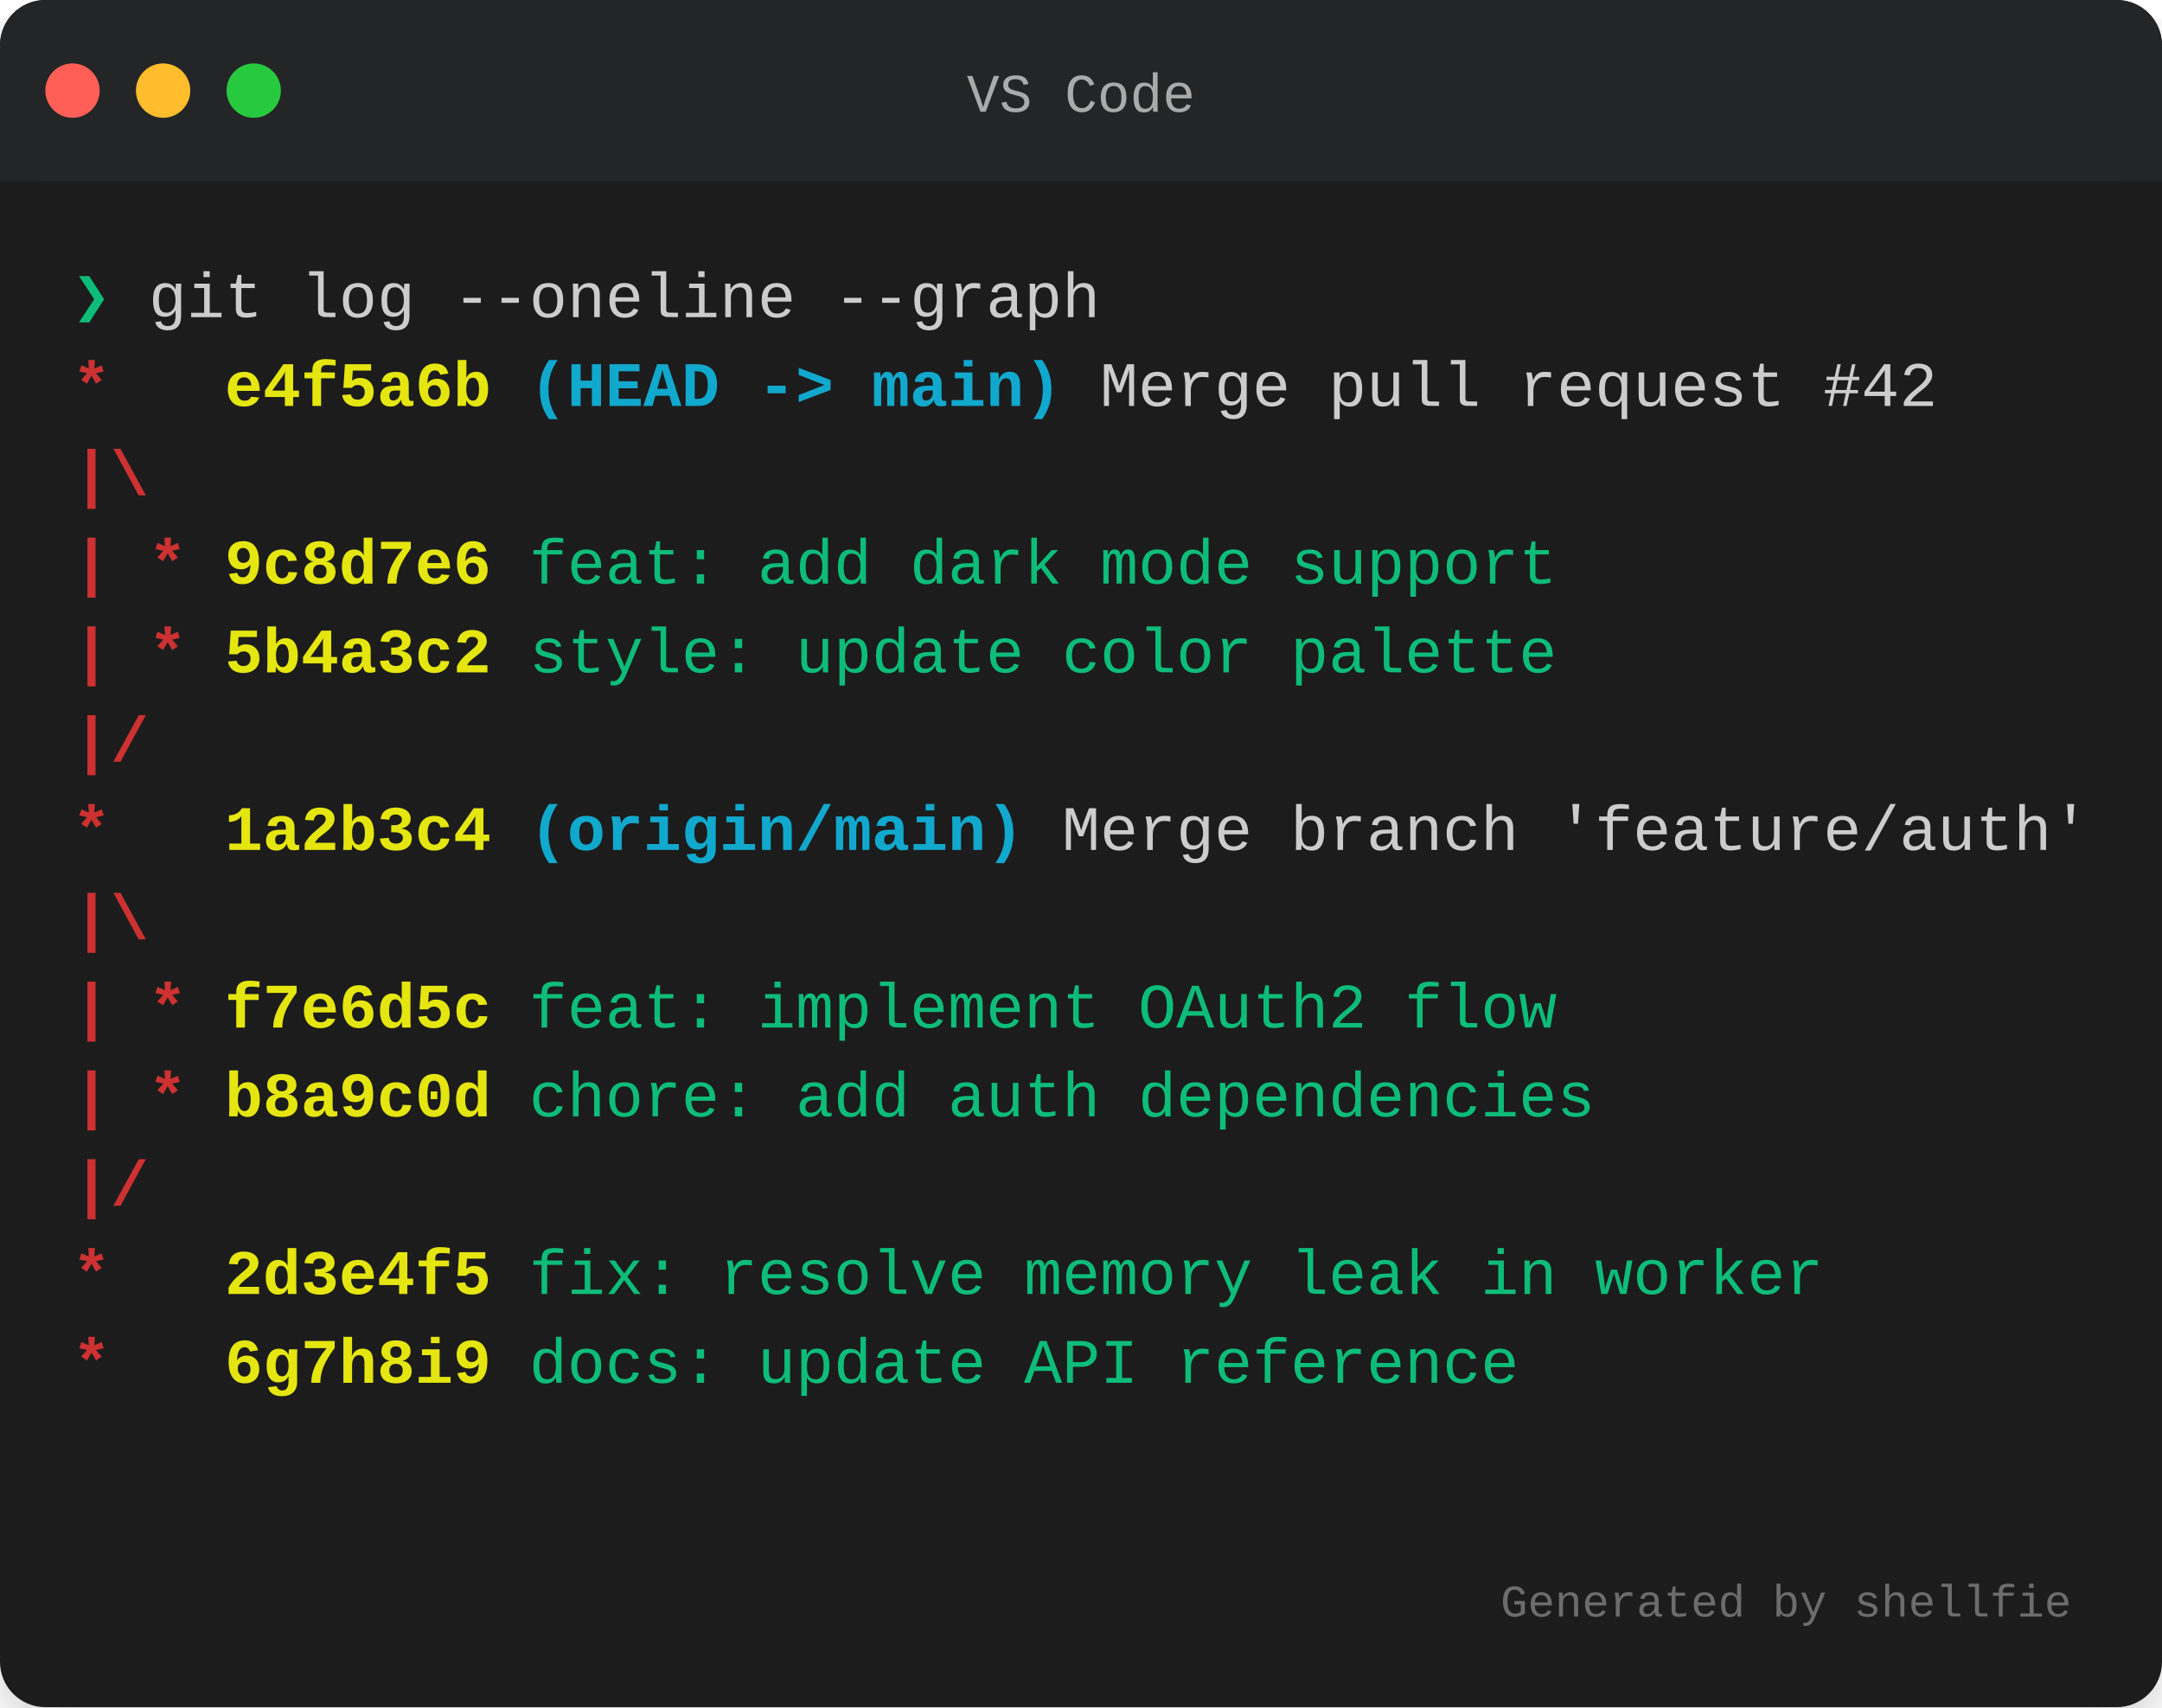
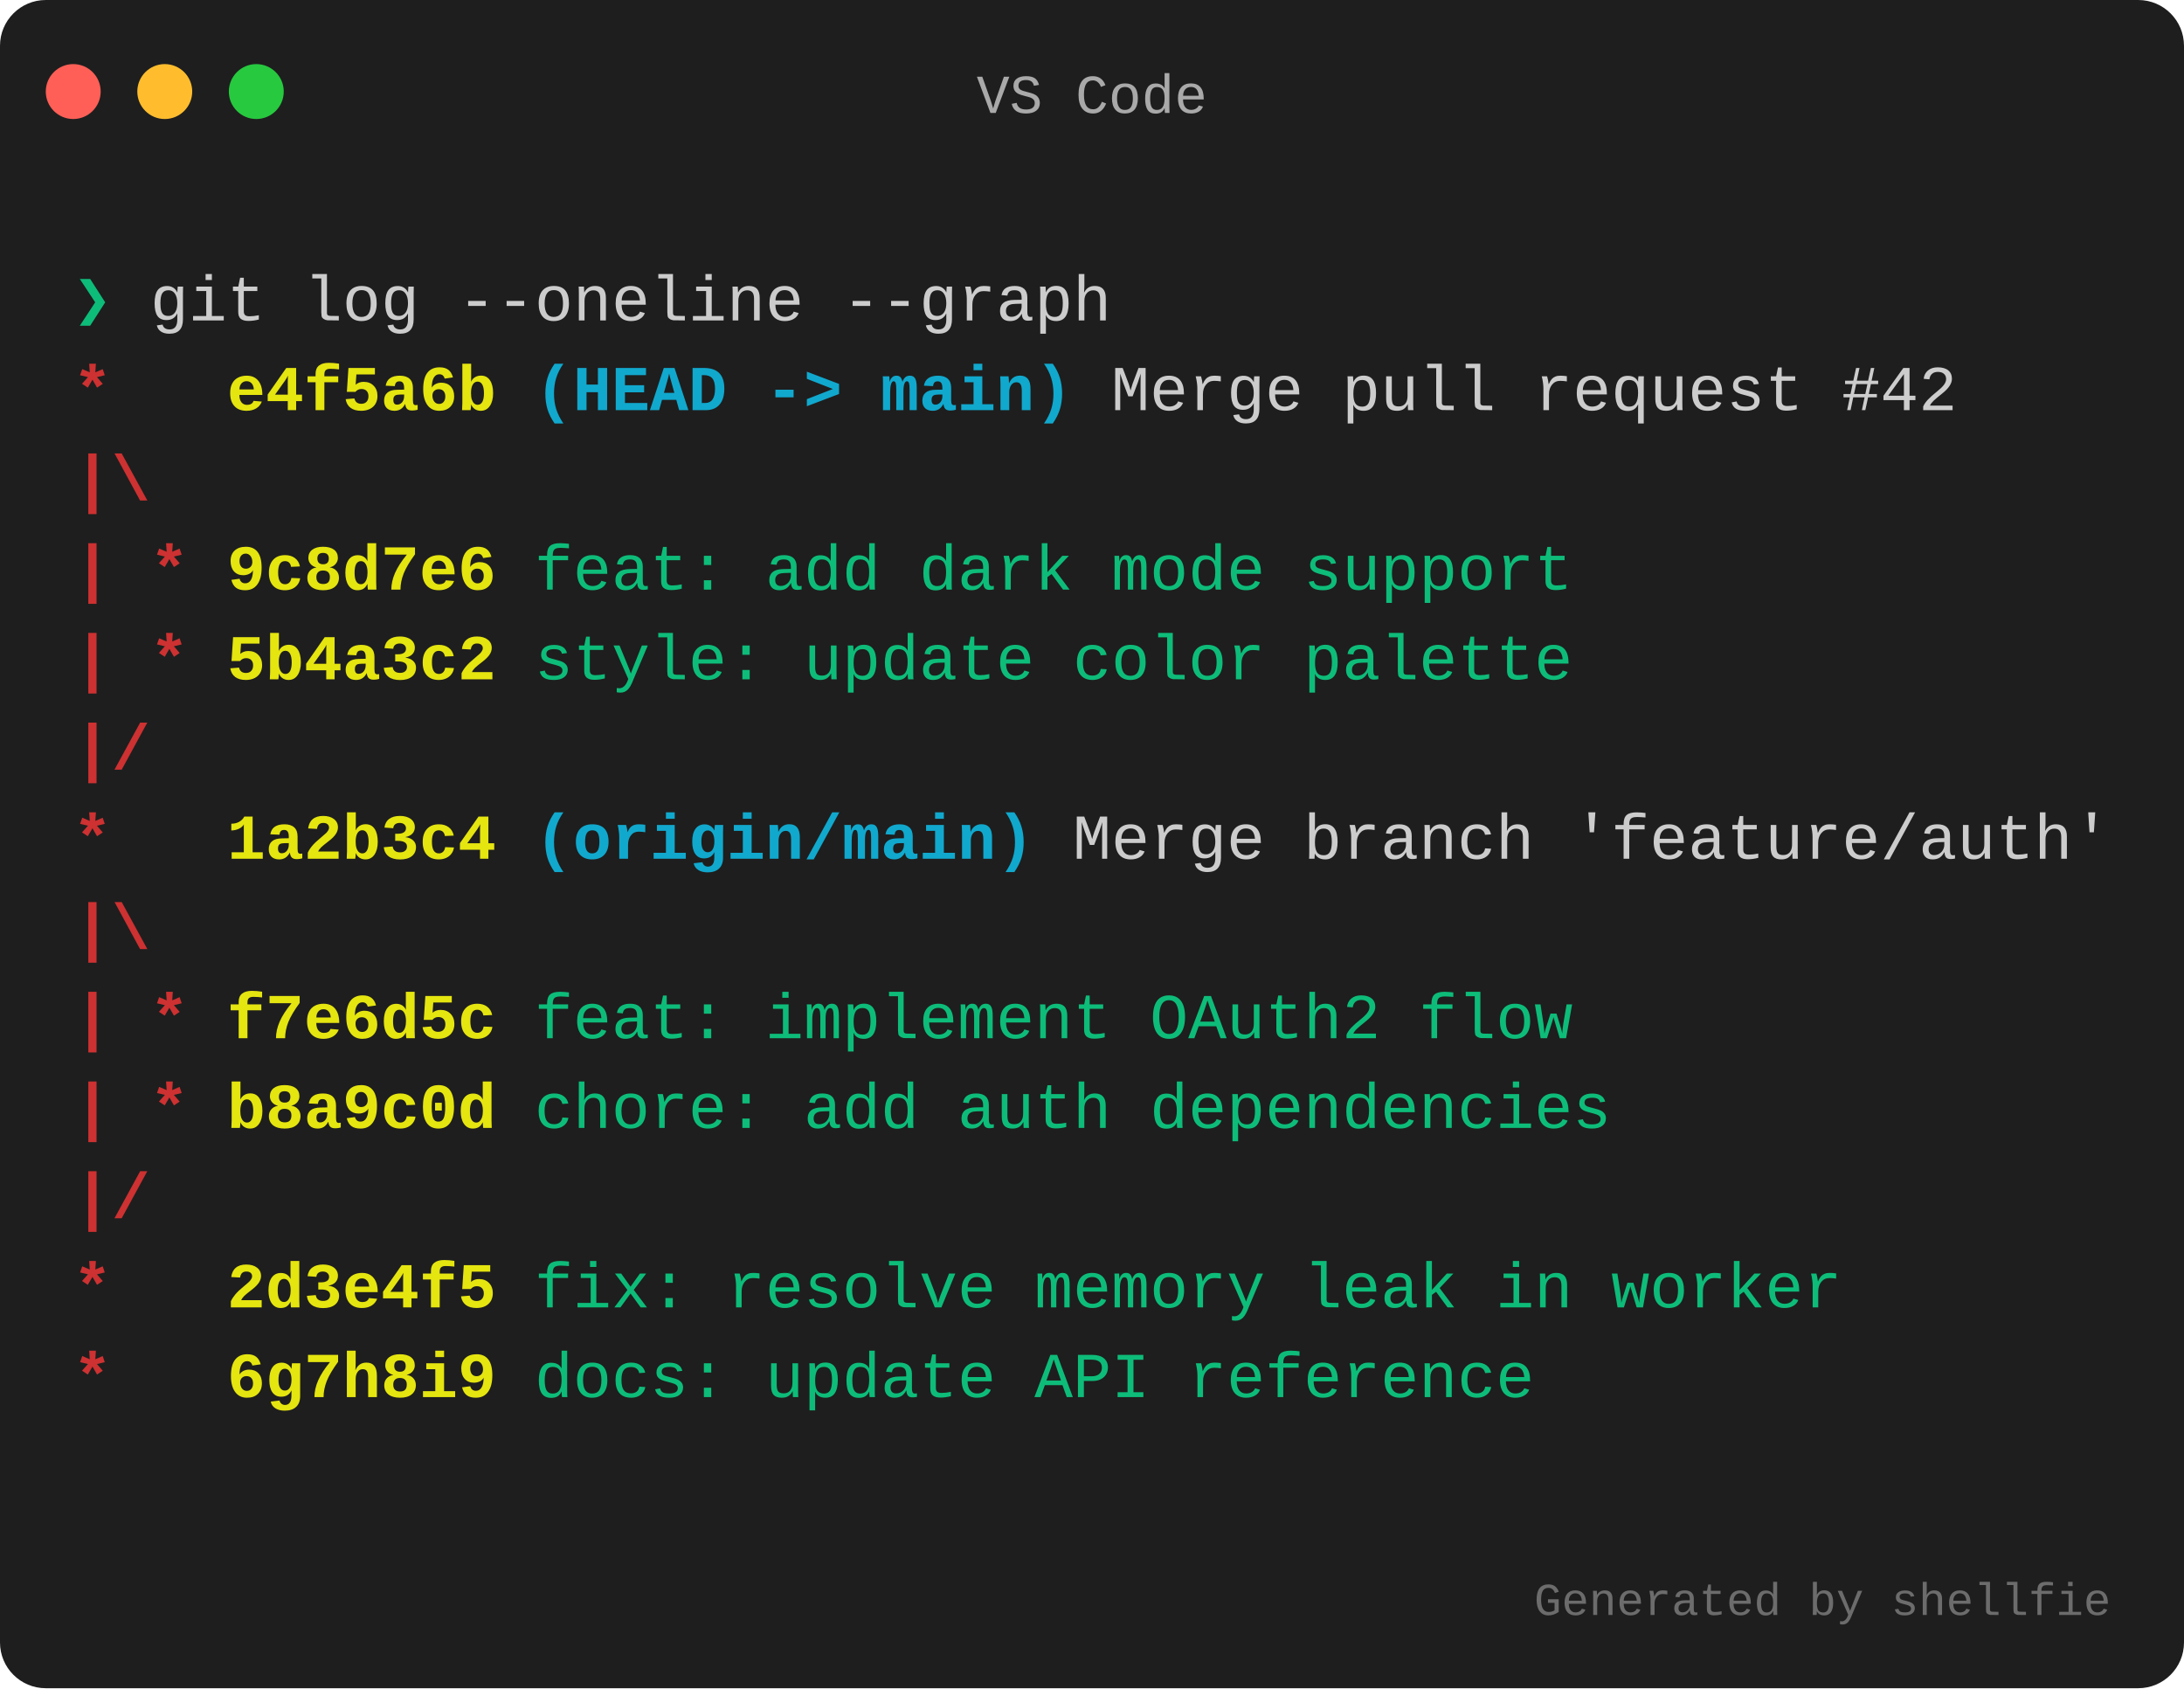
- <svg xmlns="http://www.w3.org/2000/svg" viewBox="0 0 477.2 376.8" width="477.2" height="376.8">
-   <defs>
-     <filter id="shadow" x="-10%" y="-10%" width="120%" height="120%">
-       <feDropShadow dx="0" dy="4" stdDeviation="8" flood-opacity="0.3" />
-     </filter>
-   </defs>
-   <rect x="0" y="0" width="477.2" height="376.8" fill="#1e1e1e" rx="10" ry="10" filter="url(#shadow)" />
+ <svg xmlns="http://www.w3.org/2000/svg" viewBox="0 0 477.2 368.8" width="477.2" height="368.8">
+   <rect x="0" y="0" width="477.2" height="368.8" fill="#1e1e1e" rx="10" ry="10" />
  <g class="title-bar">
-     <rect x="0" y="0" width="477.2" height="40" fill="#242526" rx="10" ry="10" />
-     <rect x="0" y="30" width="477.2" height="10" fill="#242526" />
    <circle cx="16" cy="20" r="6" fill="#ff5f56" />
    <circle cx="36" cy="20" r="6" fill="#ffbd2e" />
    <circle cx="56" cy="20" r="6" fill="#27c93f" />
-     <text x="238.6" y="24.667" fill="#cccccc" font-family="'SF Mono', 'Monaco', 'Menlo', 'Ubuntu Mono', 'Consolas', 'Courier New', monospace" font-size="12" text-anchor="middle" opacity="0.8">VS Code</text>
+     <text x="238.6" y="24.67" fill="#cccccc" font-family="'SF Mono', 'Monaco', 'Menlo', 'Ubuntu Mono', 'Consolas', 'Courier New', monospace" font-size="12" text-anchor="middle" opacity="0.8">VS Code</text>
  </g>
  <g class="text">
    <text y="70" font-family="'SF Mono', 'Monaco', 'Menlo', 'Ubuntu Mono', 'Consolas', 'Courier New', monospace" font-size="14" xml:space="preserve">
      <tspan x="16" fill="#0dbc79" font-weight="bold">❯</tspan>
      <tspan x="24.4" fill="#cccccc"> git log --oneline --graph</tspan>
    </text>
    <text y="89.6" font-family="'SF Mono', 'Monaco', 'Menlo', 'Ubuntu Mono', 'Consolas', 'Courier New', monospace" font-size="14" xml:space="preserve">
      <tspan x="16" fill="#cd3131" font-weight="bold">*</tspan>
      <tspan x="24.4" fill="#cccccc">   </tspan>
      <tspan x="49.6" fill="#e5e510" font-weight="bold">e4f5a6b</tspan>
      <tspan x="108.4" fill="#cccccc"> </tspan>
      <tspan x="116.8" fill="#11a8cd" font-weight="bold">(HEAD -&gt; main)</tspan>
      <tspan x="234.4" fill="#cccccc"> Merge pull request #42</tspan>
    </text>
    <text y="109.2" font-family="'SF Mono', 'Monaco', 'Menlo', 'Ubuntu Mono', 'Consolas', 'Courier New', monospace" font-size="14" xml:space="preserve">
      <tspan x="16" fill="#cd3131" font-weight="bold">|\</tspan>
    </text>
    <text y="128.8" font-family="'SF Mono', 'Monaco', 'Menlo', 'Ubuntu Mono', 'Consolas', 'Courier New', monospace" font-size="14" xml:space="preserve">
      <tspan x="16" fill="#cd3131" font-weight="bold">| *</tspan>
      <tspan x="41.2" fill="#cccccc"> </tspan>
      <tspan x="49.6" fill="#e5e510" font-weight="bold">9c8d7e6</tspan>
      <tspan x="108.4" fill="#cccccc"> </tspan>
      <tspan x="116.8" fill="#0dbc79">feat: add dark mode support</tspan>
    </text>
    <text y="148.4" font-family="'SF Mono', 'Monaco', 'Menlo', 'Ubuntu Mono', 'Consolas', 'Courier New', monospace" font-size="14" xml:space="preserve">
      <tspan x="16" fill="#cd3131" font-weight="bold">| *</tspan>
      <tspan x="41.2" fill="#cccccc"> </tspan>
      <tspan x="49.6" fill="#e5e510" font-weight="bold">5b4a3c2</tspan>
      <tspan x="108.4" fill="#cccccc"> </tspan>
      <tspan x="116.8" fill="#0dbc79">style: update color palette</tspan>
    </text>
    <text y="168" font-family="'SF Mono', 'Monaco', 'Menlo', 'Ubuntu Mono', 'Consolas', 'Courier New', monospace" font-size="14" xml:space="preserve">
      <tspan x="16" fill="#cd3131" font-weight="bold">|/</tspan>
    </text>
    <text y="187.6" font-family="'SF Mono', 'Monaco', 'Menlo', 'Ubuntu Mono', 'Consolas', 'Courier New', monospace" font-size="14" xml:space="preserve">
      <tspan x="16" fill="#cd3131" font-weight="bold">*</tspan>
      <tspan x="24.4" fill="#cccccc">   </tspan>
      <tspan x="49.6" fill="#e5e510" font-weight="bold">1a2b3c4</tspan>
      <tspan x="108.4" fill="#cccccc"> </tspan>
      <tspan x="116.8" fill="#11a8cd" font-weight="bold">(origin/main)</tspan>
      <tspan x="226" fill="#cccccc"> Merge branch 'feature/auth'</tspan>
    </text>
    <text y="207.2" font-family="'SF Mono', 'Monaco', 'Menlo', 'Ubuntu Mono', 'Consolas', 'Courier New', monospace" font-size="14" xml:space="preserve">
      <tspan x="16" fill="#cd3131" font-weight="bold">|\</tspan>
    </text>
    <text y="226.8" font-family="'SF Mono', 'Monaco', 'Menlo', 'Ubuntu Mono', 'Consolas', 'Courier New', monospace" font-size="14" xml:space="preserve">
      <tspan x="16" fill="#cd3131" font-weight="bold">| *</tspan>
      <tspan x="41.2" fill="#cccccc"> </tspan>
      <tspan x="49.6" fill="#e5e510" font-weight="bold">f7e6d5c</tspan>
      <tspan x="108.4" fill="#cccccc"> </tspan>
      <tspan x="116.8" fill="#0dbc79">feat: implement OAuth2 flow</tspan>
    </text>
    <text y="246.4" font-family="'SF Mono', 'Monaco', 'Menlo', 'Ubuntu Mono', 'Consolas', 'Courier New', monospace" font-size="14" xml:space="preserve">
      <tspan x="16" fill="#cd3131" font-weight="bold">| *</tspan>
      <tspan x="41.2" fill="#cccccc"> </tspan>
      <tspan x="49.6" fill="#e5e510" font-weight="bold">b8a9c0d</tspan>
      <tspan x="108.4" fill="#cccccc"> </tspan>
      <tspan x="116.8" fill="#0dbc79">chore: add auth dependencies</tspan>
    </text>
    <text y="266" font-family="'SF Mono', 'Monaco', 'Menlo', 'Ubuntu Mono', 'Consolas', 'Courier New', monospace" font-size="14" xml:space="preserve">
      <tspan x="16" fill="#cd3131" font-weight="bold">|/</tspan>
    </text>
    <text y="285.6" font-family="'SF Mono', 'Monaco', 'Menlo', 'Ubuntu Mono', 'Consolas', 'Courier New', monospace" font-size="14" xml:space="preserve">
      <tspan x="16" fill="#cd3131" font-weight="bold">*</tspan>
      <tspan x="24.4" fill="#cccccc">   </tspan>
      <tspan x="49.6" fill="#e5e510" font-weight="bold">2d3e4f5</tspan>
      <tspan x="108.4" fill="#cccccc"> </tspan>
      <tspan x="116.8" fill="#0dbc79">fix: resolve memory leak in worker</tspan>
    </text>
    <text y="305.2" font-family="'SF Mono', 'Monaco', 'Menlo', 'Ubuntu Mono', 'Consolas', 'Courier New', monospace" font-size="14" xml:space="preserve">
      <tspan x="16" fill="#cd3131" font-weight="bold">*</tspan>
      <tspan x="24.4" fill="#cccccc">   </tspan>
      <tspan x="49.6" fill="#e5e510" font-weight="bold">6g7h8i9</tspan>
      <tspan x="108.4" fill="#cccccc"> </tspan>
      <tspan x="116.8" fill="#0dbc79">docs: update API reference</tspan>
    </text>
  </g>
-   <text y="356.8" font-family="'SF Mono', 'Monaco', 'Menlo', 'Ubuntu Mono', 'Consolas', 'Courier New', monospace" font-size="10" xml:space="preserve">
-     <tspan x="331.2" fill="#6c6c6c">Generated by shellfie</tspan>
+   <text y="352.8" font-family="'SF Mono', 'Monaco', 'Menlo', 'Ubuntu Mono', 'Consolas', 'Courier New', monospace" font-size="10" xml:space="preserve">
+     <tspan x="335.2" fill="#6c6c6c">Generated by shellfie</tspan>
  </text>
</svg>
